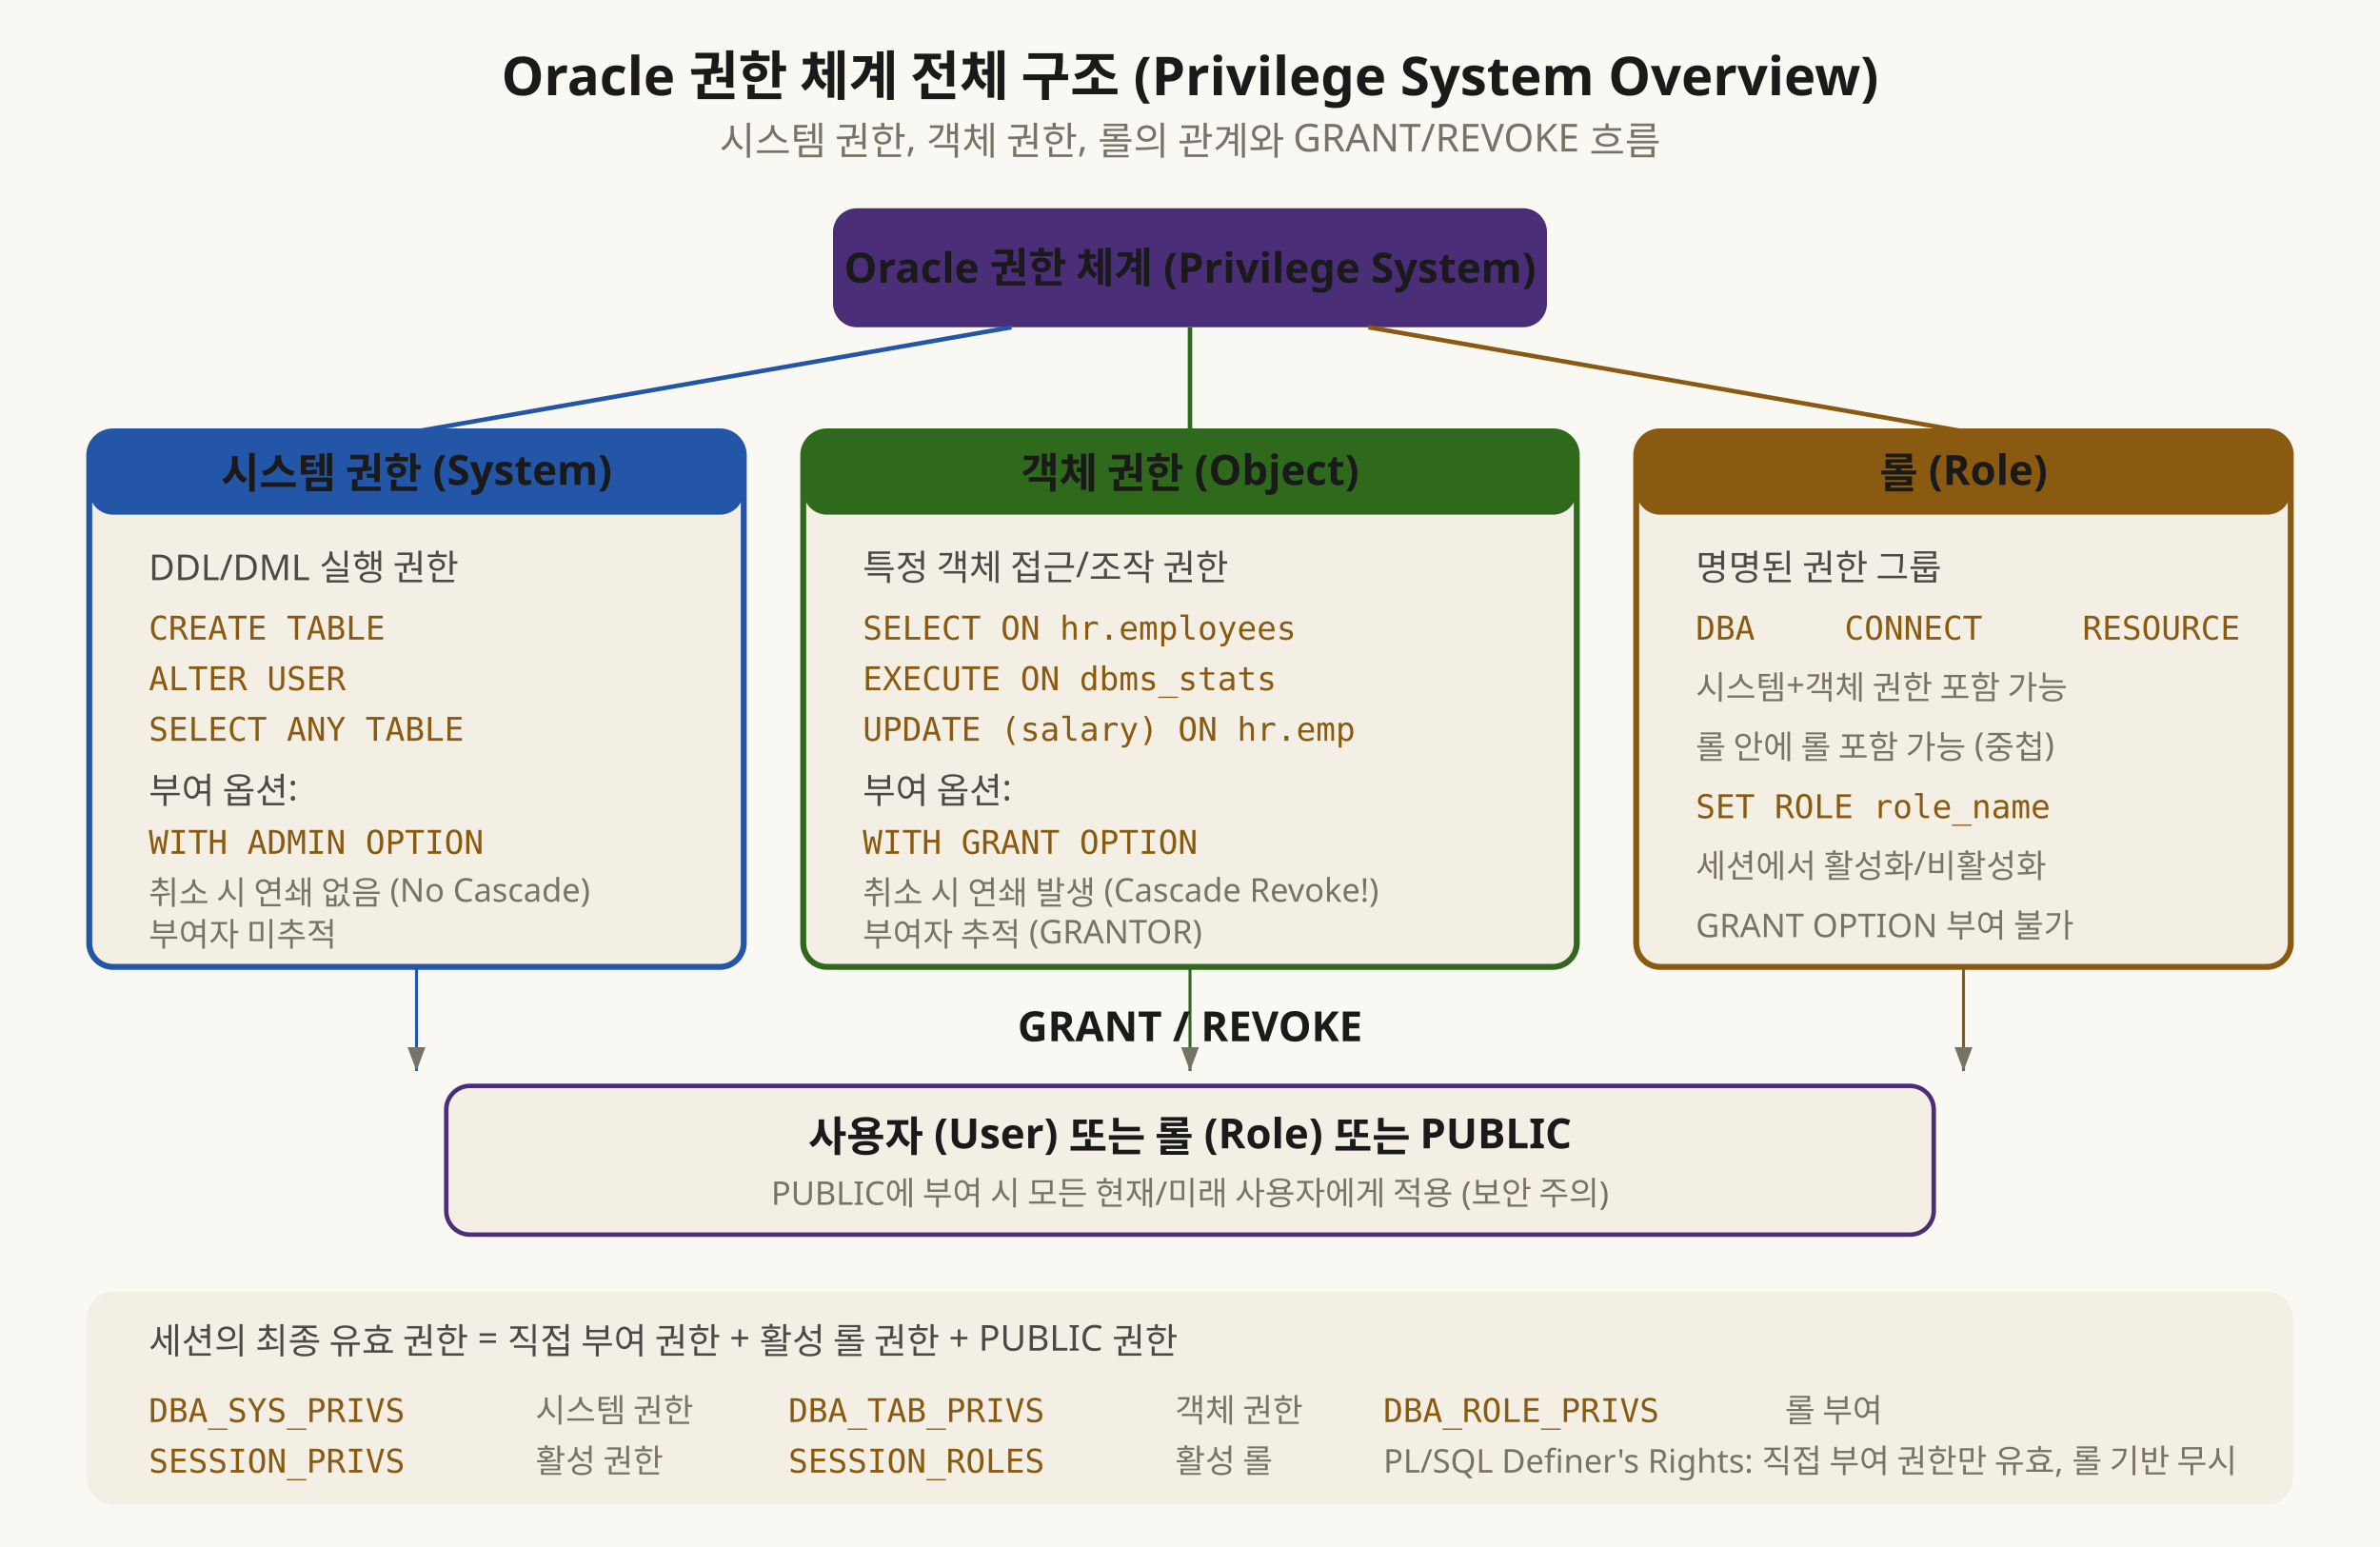
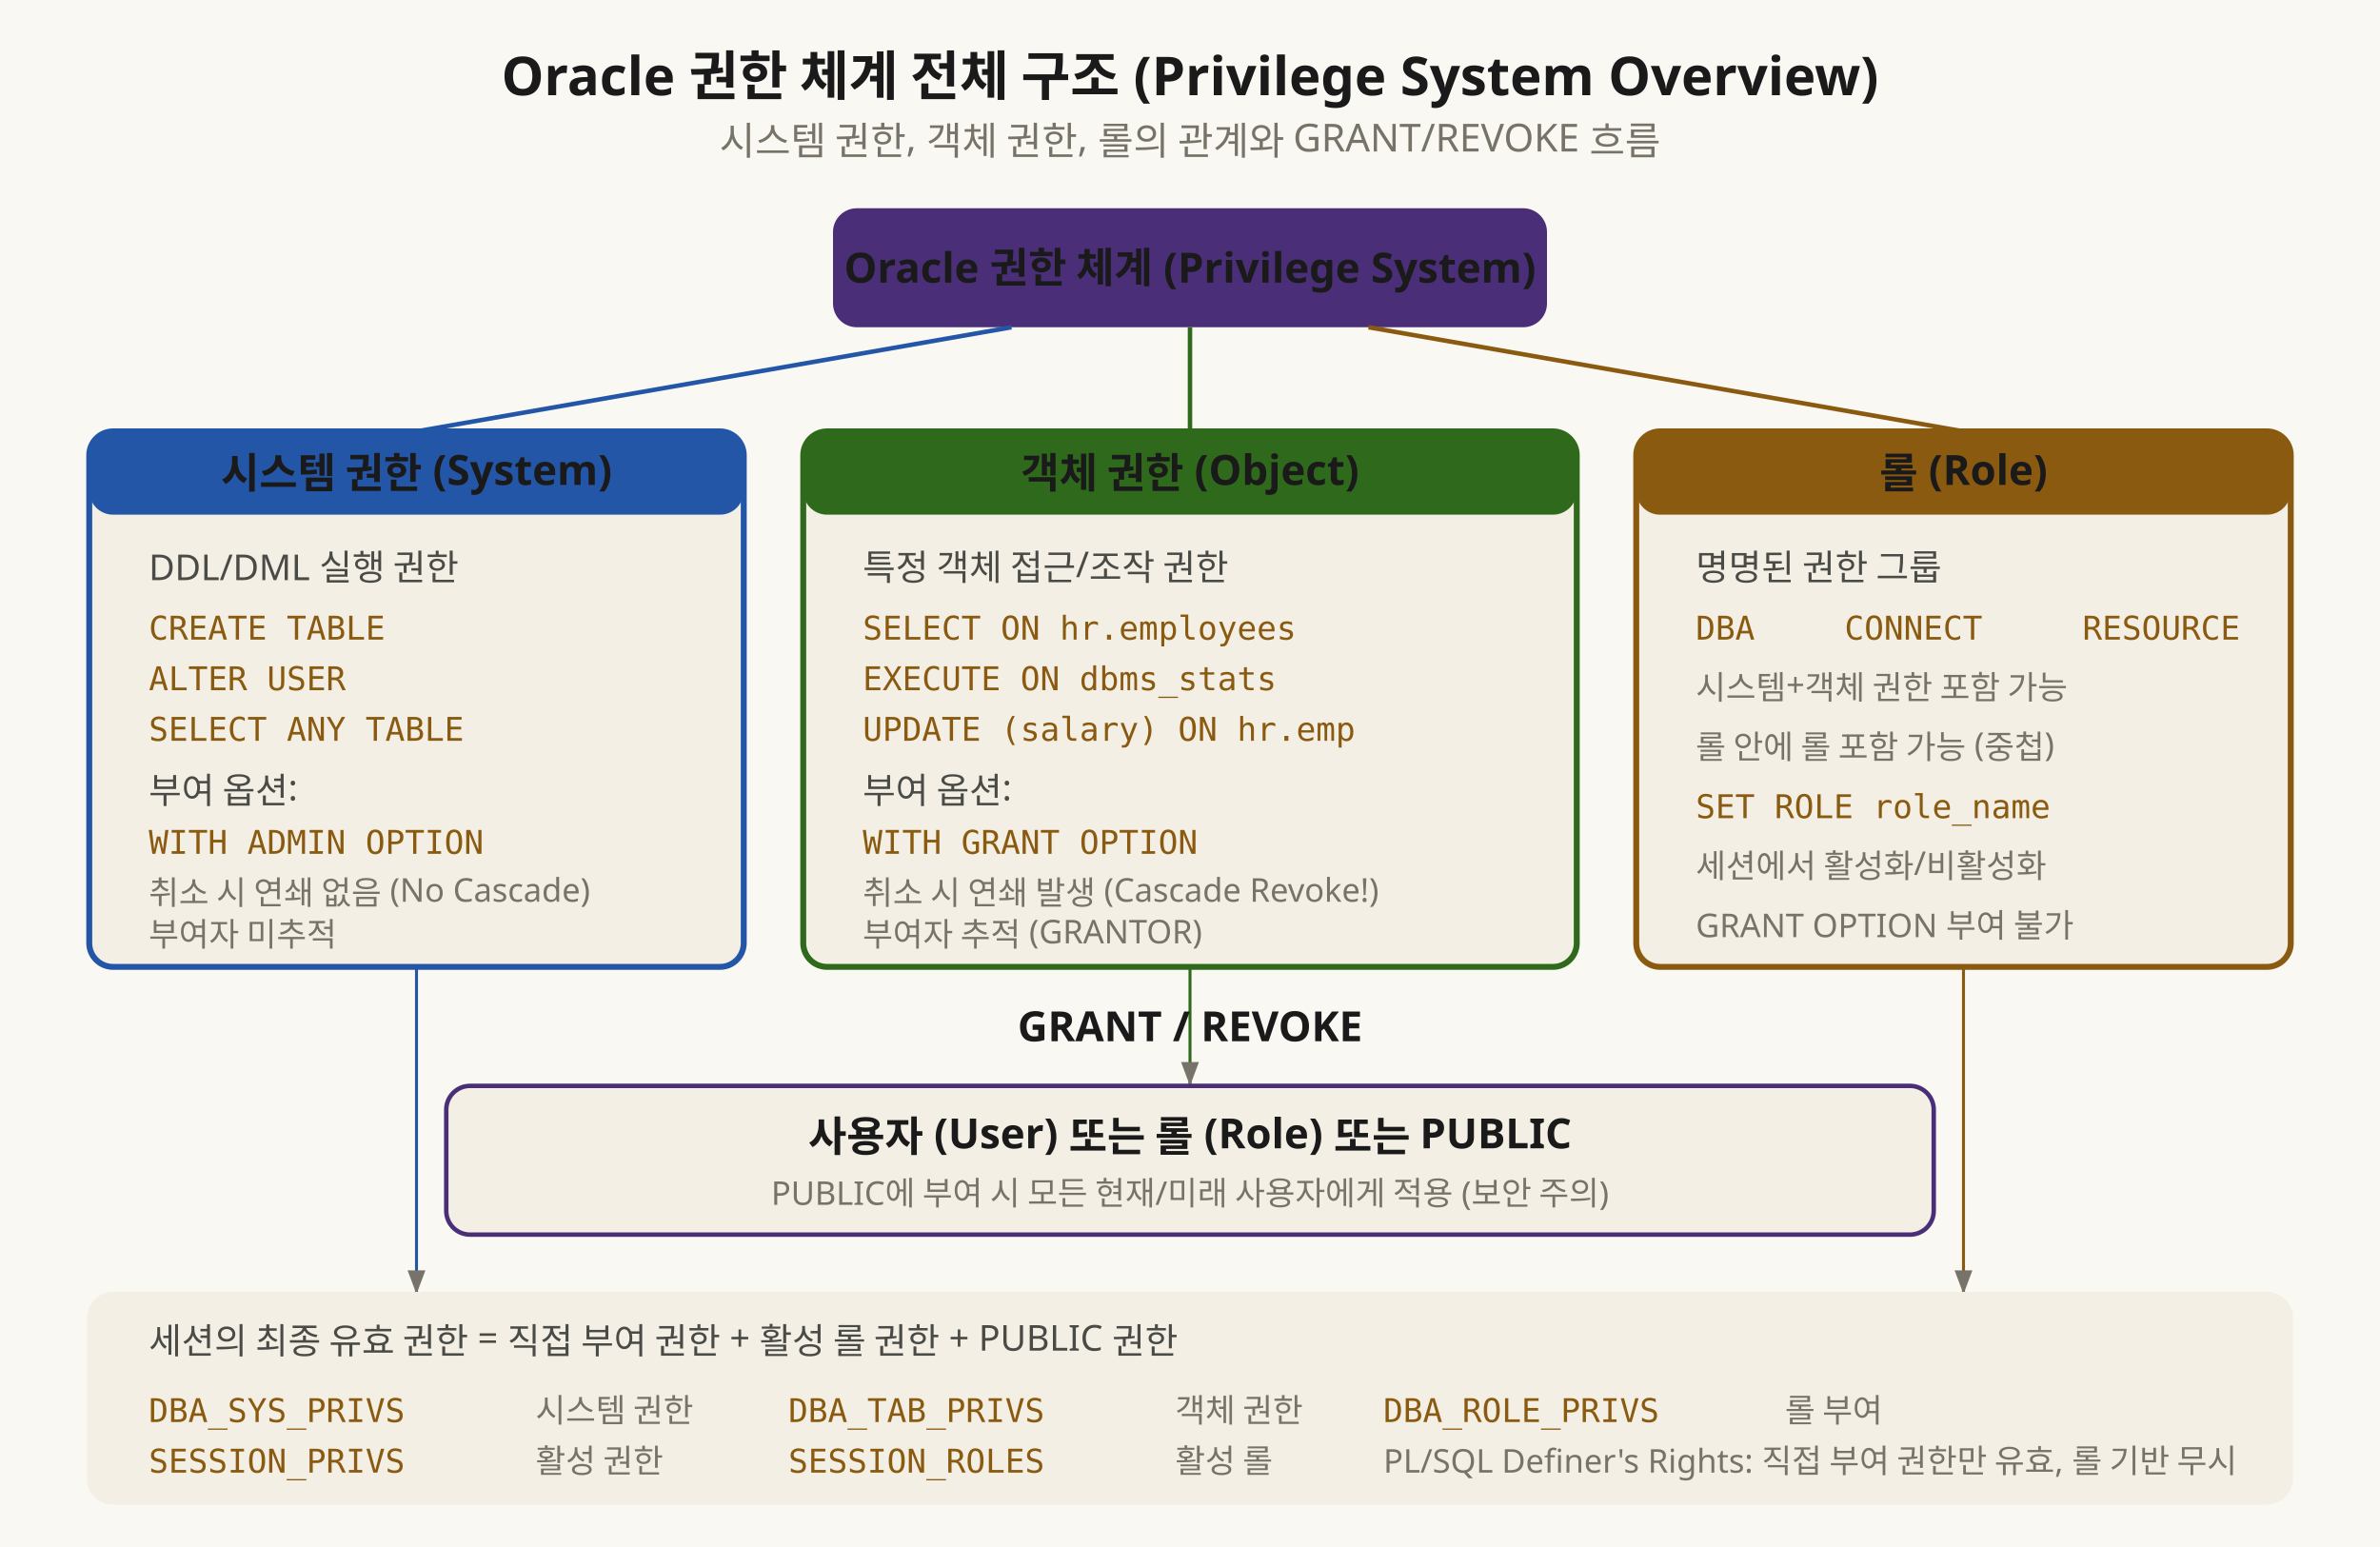
<svg xmlns="http://www.w3.org/2000/svg" viewBox="0 0 800 520">
  <rect x="0" y="0" width="100%" height="100%" fill="#faf8f3" />
  <style>
    text { font-family: 'Pretendard', 'Segoe UI', sans-serif; fill: #1a1a1a; }
    .title { font-size: 18px; font-weight: 700; }
    .subtitle { font-size: 13px; fill: #787368; }
    .label { font-size: 14px; font-weight: 600; }
    .sublabel { font-size: 12px; fill: #4a4a46; }
    .code { font-family: 'Consolas', monospace; font-size: 11px; fill: #8a5a10; }
    .small { font-size: 11px; fill: #787368; }
    .box { rx: 8; ry: 8; }
  </style>
  <defs>
    <marker id="arr" markerWidth="8" markerHeight="6" refX="8" refY="3" orient="auto">
      <path d="M0,0 L8,3 L0,6" fill="#787368" />
    </marker>
  </defs>
  <text x="400" y="32" class="title" text-anchor="middle">Oracle 권한 체계 전체 구조 (Privilege System Overview)</text>
  <text x="400" y="52" class="subtitle" text-anchor="middle">시스템 권한, 객체 권한, 롤의 관계와 GRANT/REVOKE 흐름</text>
  <rect x="280" y="70" width="240" height="40" class="box" fill="#4a2e78" stroke="none" />
  <text x="400" y="95" class="label" text-anchor="middle" fill="#1a1a1a">Oracle 권한 체계 (Privilege System)</text>
  <line x1="340" y1="110" x2="140" y2="145" stroke="#2456a8" stroke-width="1.5" />
  <line x1="400" y1="110" x2="400" y2="145" stroke="#2f6a1c" stroke-width="1.5" />
  <line x1="460" y1="110" x2="660" y2="145" stroke="#8a5a10" stroke-width="1.5" />
  <rect x="30" y="145" width="220" height="180" class="box" fill="#f3efe4" stroke="#2456a8" stroke-width="2" />
  <rect x="30" y="145" width="220" height="28" rx="8" ry="8" fill="#2456a8" />
  <text x="140" y="164" class="label" text-anchor="middle" fill="#1a1a1a">시스템 권한 (System)</text>
  <text x="50" y="195" class="sublabel">DDL/DML 실행 권한</text>
  <text x="50" y="215" class="code">CREATE TABLE</text>
  <text x="50" y="232" class="code">ALTER USER</text>
  <text x="50" y="249" class="code">SELECT ANY TABLE</text>
  <text x="50" y="270" class="sublabel">부여 옵션:</text>
  <text x="50" y="287" class="code">WITH ADMIN OPTION</text>
  <text x="50" y="304" class="small">취소 시 연쇄 없음 (No Cascade)</text>
  <text x="50" y="318" class="small">부여자 미추적</text>
  <rect x="270" y="145" width="260" height="180" class="box" fill="#f3efe4" stroke="#2f6a1c" stroke-width="2" />
  <rect x="270" y="145" width="260" height="28" rx="8" ry="8" fill="#2f6a1c" />
  <text x="400" y="164" class="label" text-anchor="middle" fill="#1a1a1a">객체 권한 (Object)</text>
  <text x="290" y="195" class="sublabel">특정 객체 접근/조작 권한</text>
  <text x="290" y="215" class="code">SELECT ON hr.employees</text>
  <text x="290" y="232" class="code">EXECUTE ON dbms_stats</text>
  <text x="290" y="249" class="code">UPDATE (salary) ON hr.emp</text>
  <text x="290" y="270" class="sublabel">부여 옵션:</text>
  <text x="290" y="287" class="code">WITH GRANT OPTION</text>
  <text x="290" y="304" class="small">취소 시 연쇄 발생 (Cascade Revoke!)</text>
  <text x="290" y="318" class="small">부여자 추적 (GRANTOR)</text>
  <rect x="550" y="145" width="220" height="180" class="box" fill="#f3efe4" stroke="#8a5a10" stroke-width="2" />
  <rect x="550" y="145" width="220" height="28" rx="8" ry="8" fill="#8a5a10" />
  <text x="660" y="164" class="label" text-anchor="middle" fill="#1a1a1a">롤 (Role)</text>
  <text x="570" y="195" class="sublabel">명명된 권한 그룹</text>
  <text x="570" y="215" class="code">DBA</text>
  <text x="620" y="215" class="code">CONNECT</text>
  <text x="700" y="215" class="code">RESOURCE</text>
  <text x="570" y="235" class="small">시스템+객체 권한 포함 가능</text>
  <text x="570" y="255" class="small">롤 안에 롤 포함 가능 (중첩)</text>
  <text x="570" y="275" class="code">SET ROLE role_name</text>
  <text x="570" y="295" class="small">세션에서 활성화/비활성화</text>
  <text x="570" y="315" class="small">GRANT OPTION 부여 불가</text>
-   <line x1="140" y1="325" x2="140" y2="360" stroke="#2456a8" stroke-width="1" marker-end="url(#arr)" />
-   <line x1="400" y1="325" x2="400" y2="360" stroke="#2f6a1c" stroke-width="1" marker-end="url(#arr)" />
-   <line x1="660" y1="325" x2="660" y2="360" stroke="#8a5a10" stroke-width="1" marker-end="url(#arr)" />
+   <line x1="140" y1="325" x2="140" y2="435" stroke="#2456a8" stroke-width="1" marker-end="url(#arr)" />
+   <line x1="400" y1="325" x2="400" y2="365" stroke="#2f6a1c" stroke-width="1" marker-end="url(#arr)" />
+   <line x1="660" y1="325" x2="660" y2="435" stroke="#8a5a10" stroke-width="1" marker-end="url(#arr)" />
  <text x="400" y="350" class="label" text-anchor="middle">GRANT / REVOKE</text>
  <rect x="150" y="365" width="500" height="50" class="box" fill="#f3efe4" stroke="#4a2e78" stroke-width="1.5" />
  <text x="400" y="387" class="label" text-anchor="middle">사용자 (User) 또는 롤 (Role) 또는 PUBLIC</text>
  <text x="400" y="405" class="small" text-anchor="middle">PUBLIC에 부여 시 모든 현재/미래 사용자에게 적용 (보안 주의)</text>
  <rect x="30" y="435" width="740" height="70" class="box" fill="#f3efe4" stroke="#f3efe4" stroke-width="1.5" />
  <text x="50" y="455" class="sublabel">세션의 최종 유효 권한 = 직접 부여 권한 + 활성 롤 권한 + PUBLIC 권한</text>
  <text x="50" y="478" class="code">DBA_SYS_PRIVS</text>
  <text x="180" y="478" class="small">시스템 권한</text>
  <text x="265" y="478" class="code">DBA_TAB_PRIVS</text>
  <text x="395" y="478" class="small">객체 권한</text>
  <text x="465" y="478" class="code">DBA_ROLE_PRIVS</text>
  <text x="600" y="478" class="small">롤 부여</text>
  <text x="50" y="495" class="code">SESSION_PRIVS</text>
  <text x="180" y="495" class="small">활성 권한</text>
  <text x="265" y="495" class="code">SESSION_ROLES</text>
  <text x="395" y="495" class="small">활성 롤</text>
  <text x="465" y="495" class="small">PL/SQL Definer's Rights: 직접 부여 권한만 유효, 롤 기반 무시</text>
</svg>
